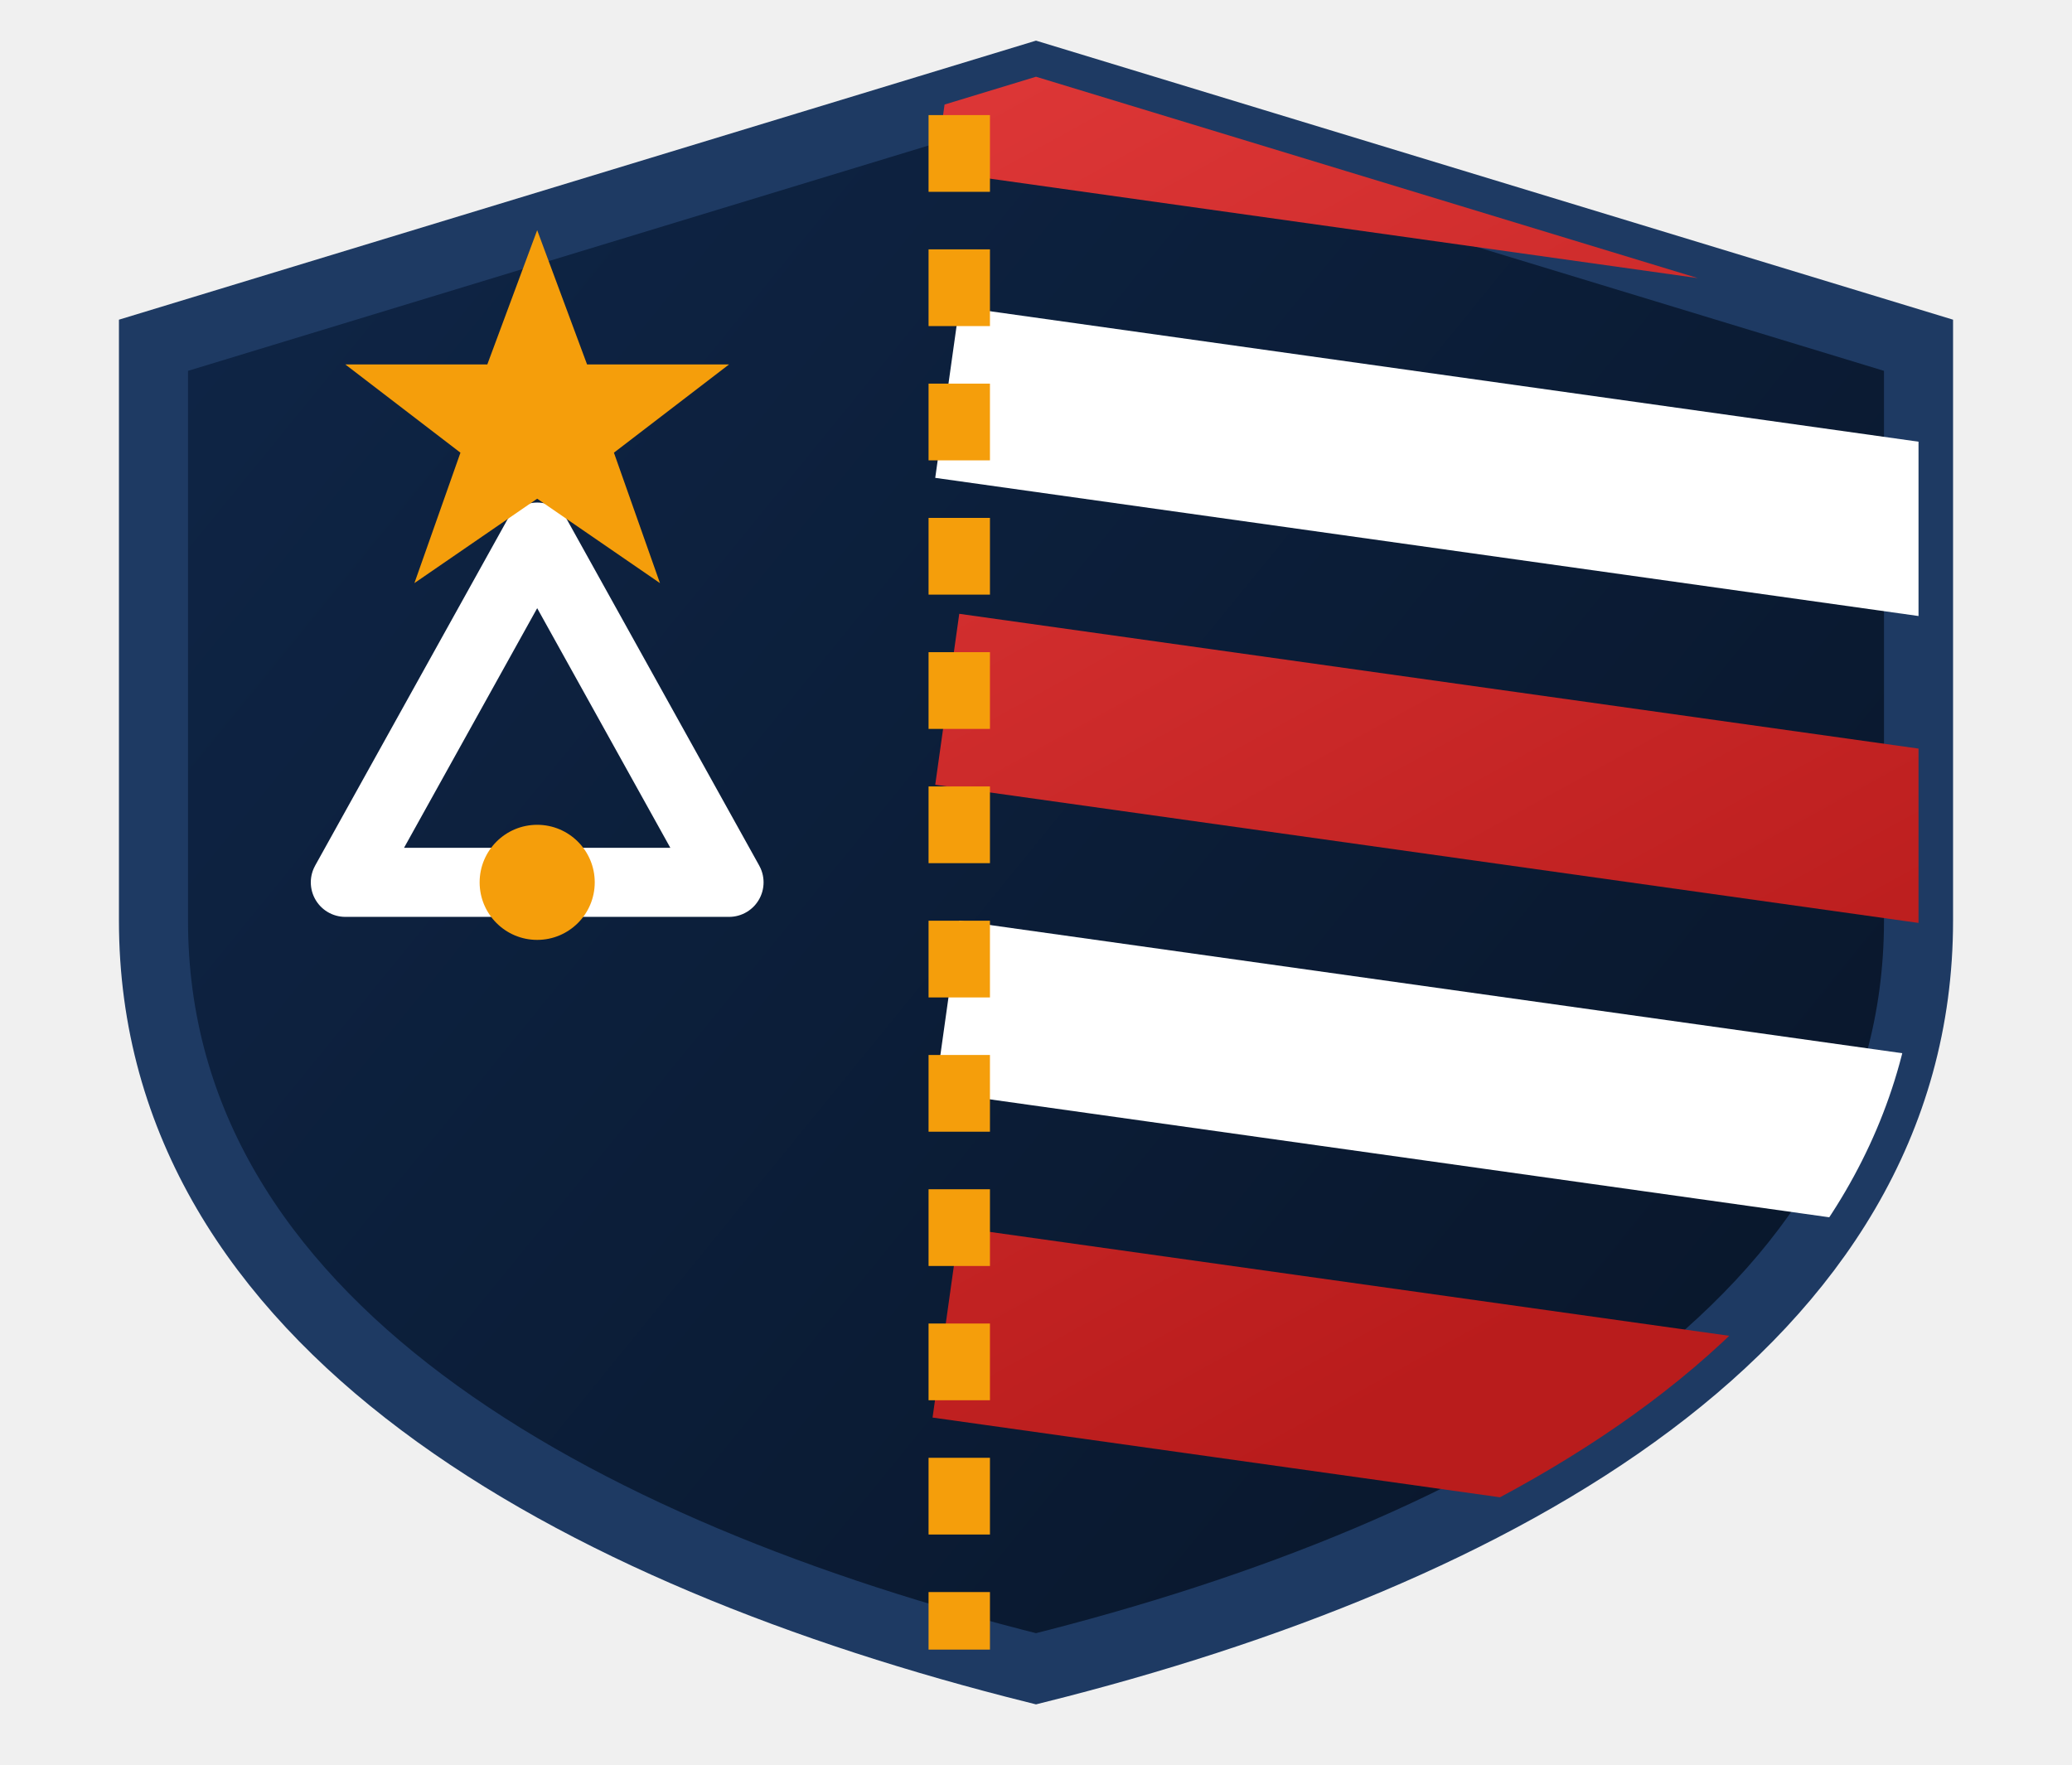
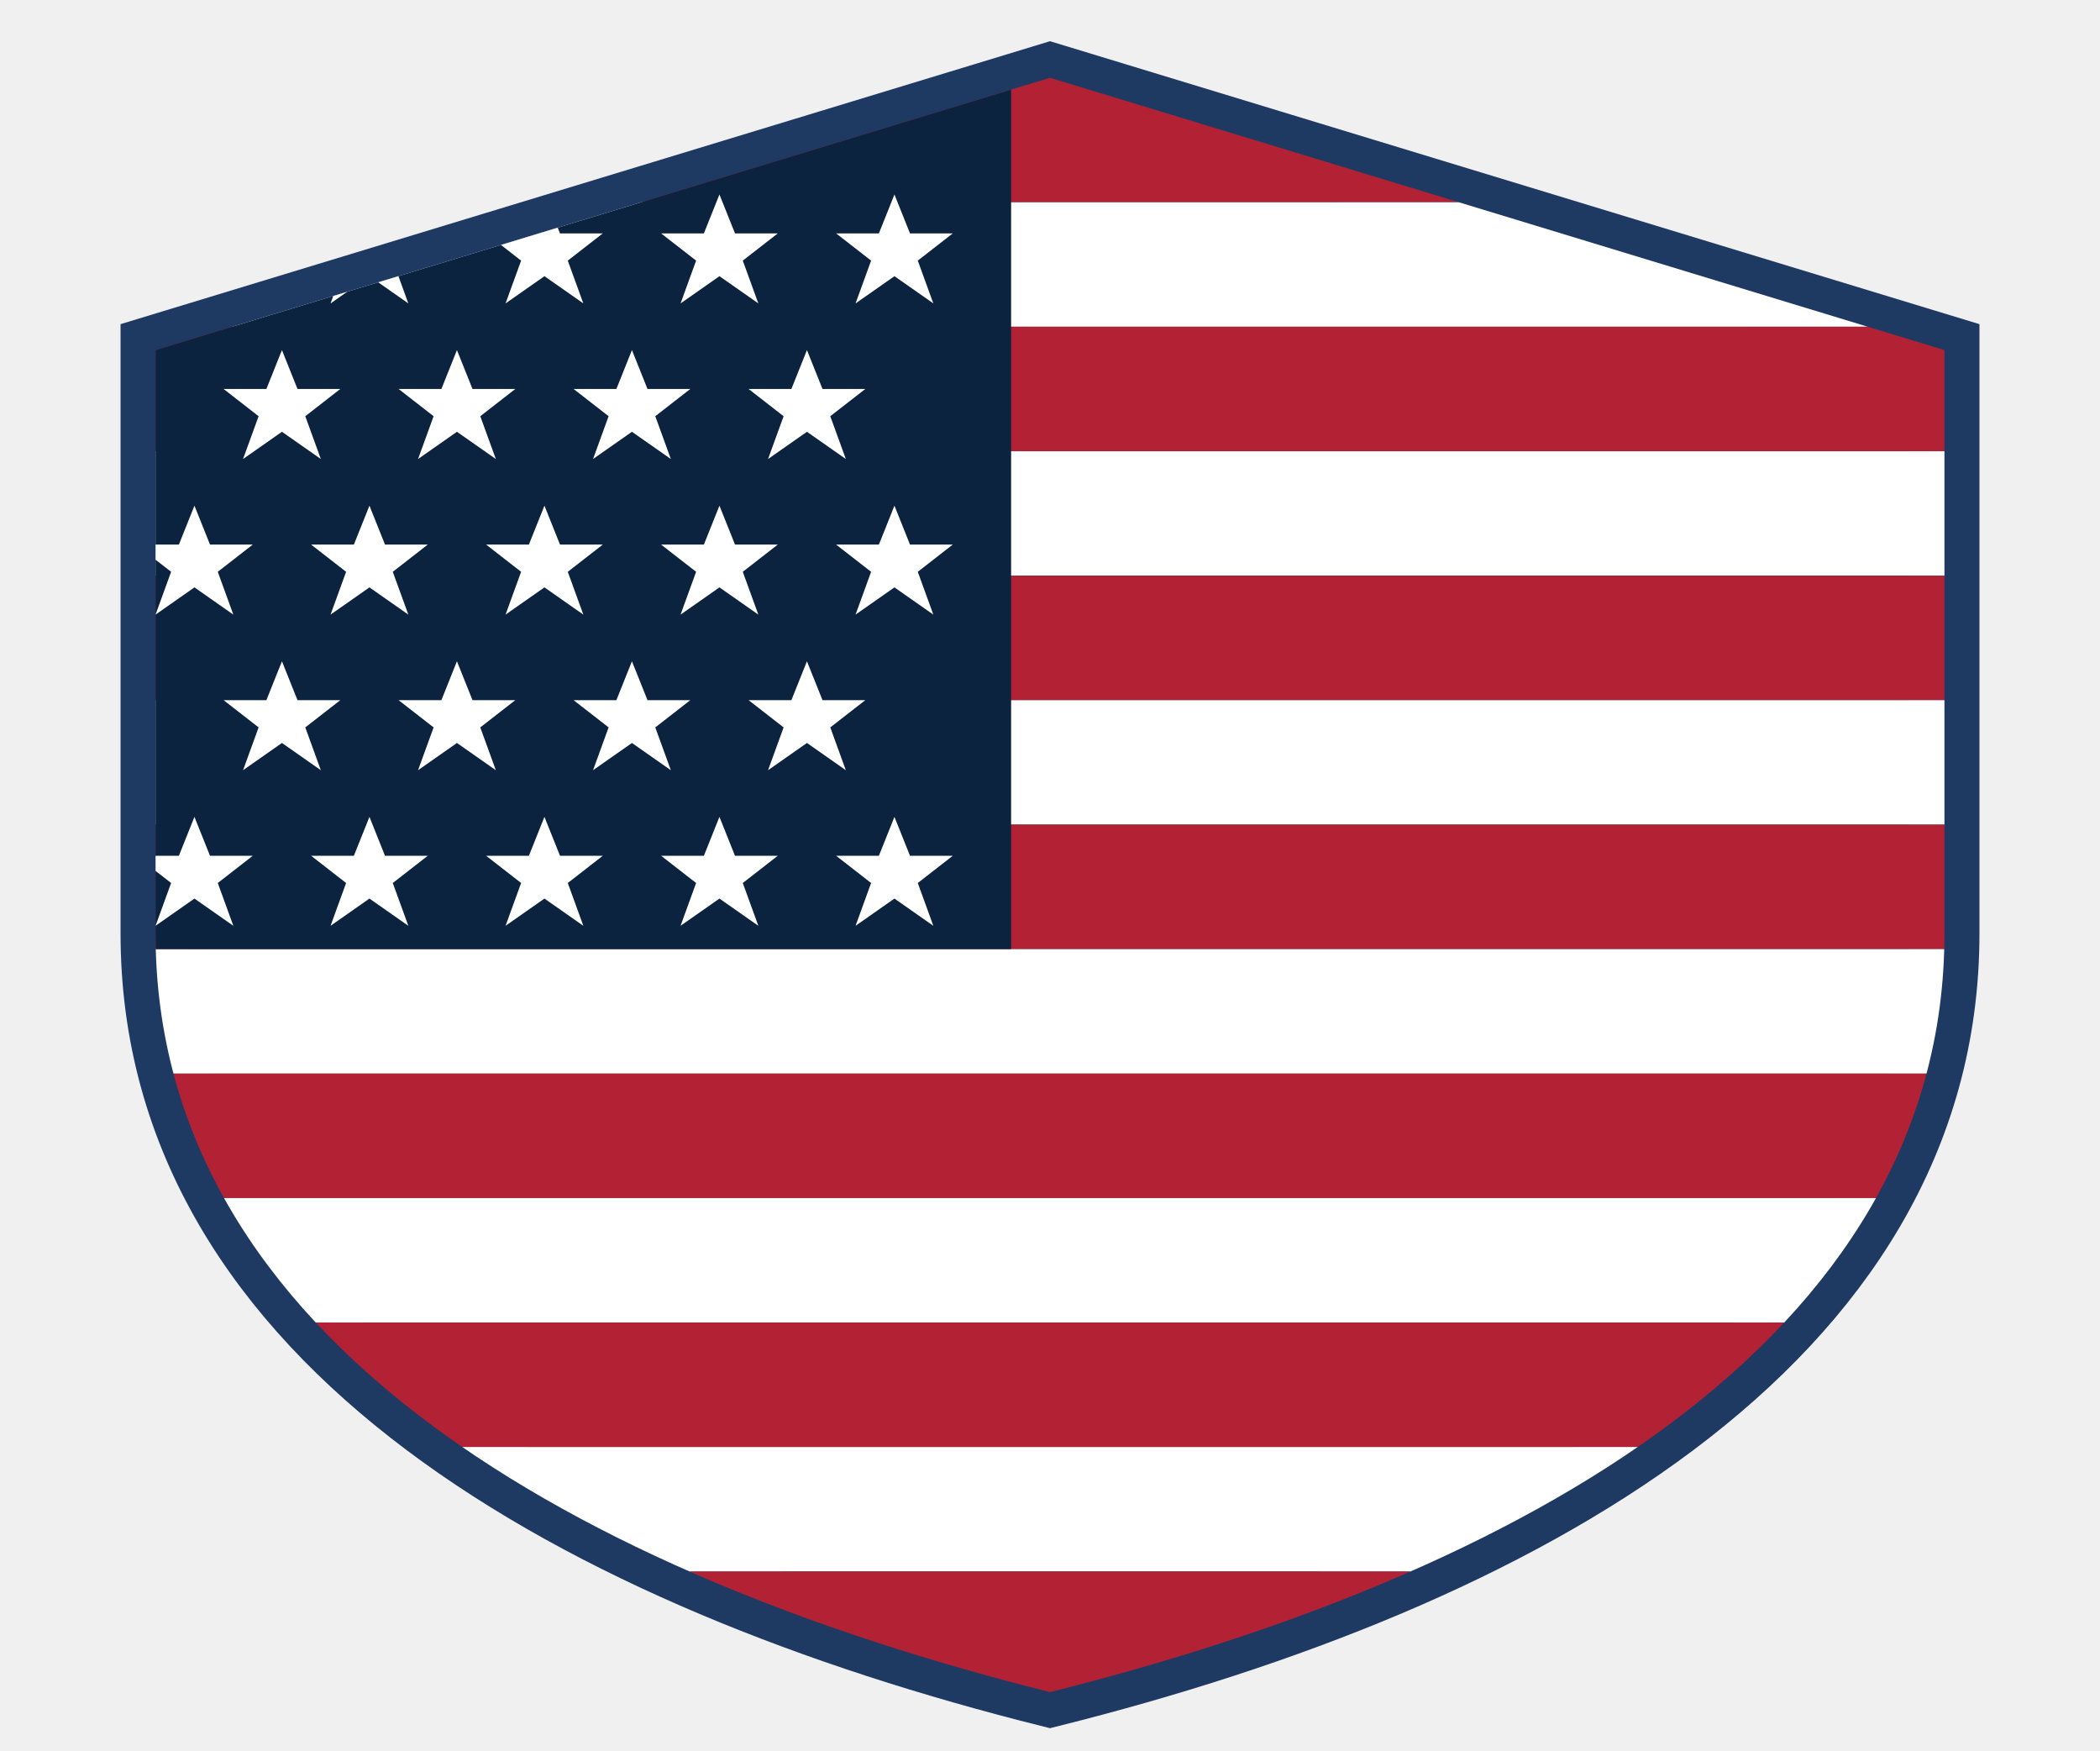
- <svg xmlns="http://www.w3.org/2000/svg" viewBox="0 0 54 46" fill="none">
+ <svg xmlns="http://www.w3.org/2000/svg" width="54" height="45" viewBox="0 0 54 45" fill="none">
  <defs>
-     <linearGradient id="shieldGrad" x1="0" y1="0" x2="54" y2="44" gradientUnits="userSpaceOnUse">
-       <stop offset="0%" stop-color="#0f274a" />
-       <stop offset="100%" stop-color="#081426" />
-     </linearGradient>
-     <linearGradient id="redGrad" x1="0" y1="0" x2="30" y2="40" gradientUnits="userSpaceOnUse">
-       <stop offset="0%" stop-color="#ef4444" />
-       <stop offset="100%" stop-color="#b91c1c" />
-     </linearGradient>
-     <clipPath id="shieldClip">
+     <clipPath id="shieldFavicon">
      <path d="M27 2L50 9V24C50 34.5 39 40.5 27 43.5C15 40.5 4 34.5 4 24V9L27 2Z" />
    </clipPath>
  </defs>
-   <path d="M27 2L50 9V24C50 34.5 39 40.5 27 43.5C15 40.5 4 34.5 4 24V9L27 2Z" fill="url(#shieldGrad)" stroke="#1e3a63" stroke-width="1.8" />
-   <g clip-path="url(#shieldClip)">
-     <rect x="25" y="0" width="32" height="4.5" fill="url(#redGrad)" transform="rotate(8 25 0)" />
-     <rect x="25" y="8" width="32" height="4.5" fill="#ffffff" transform="rotate(8 25 8)" />
-     <rect x="25" y="16" width="32" height="4.5" fill="url(#redGrad)" transform="rotate(8 25 16)" />
-     <rect x="25" y="24" width="32" height="4.5" fill="#ffffff" transform="rotate(8 25 24)" />
-     <rect x="25" y="32" width="32" height="5" fill="url(#redGrad)" transform="rotate(8 25 32)" />
+   <path d="M27 2L50 9V24C50 34.5 39 40.5 27 43.5C15 40.5 4 34.5 4 24V9L27 2Z" fill="#081426" stroke="#1e3a63" stroke-width="1.8" />
+   <g clip-path="url(#shieldFavicon)">
+     <rect x="0" y="2.0" width="54" height="3.2" fill="#B22234" />
+     <rect x="0" y="5.2" width="54" height="3.2" fill="#FFFFFF" />
+     <rect x="0" y="8.4" width="54" height="3.2" fill="#B22234" />
+     <rect x="0" y="11.6" width="54" height="3.2" fill="#FFFFFF" />
+     <rect x="0" y="14.8" width="54" height="3.2" fill="#B22234" />
+     <rect x="0" y="18.0" width="54" height="3.2" fill="#FFFFFF" />
+     <rect x="0" y="21.2" width="54" height="3.2" fill="#B22234" />
+     <rect x="0" y="24.4" width="54" height="3.2" fill="#FFFFFF" />
+     <rect x="0" y="27.6" width="54" height="3.2" fill="#B22234" />
+     <rect x="0" y="30.8" width="54" height="3.2" fill="#FFFFFF" />
+     <rect x="0" y="34.0" width="54" height="3.2" fill="#B22234" />
+     <rect x="0" y="37.2" width="54" height="3.2" fill="#FFFFFF" />
+     <rect x="0" y="40.4" width="54" height="4.0" fill="#B22234" />
+     <rect x="0" y="0" width="26" height="24.4" fill="#0c2340" />
+     <g fill="#ffffff">
+       <polygon points="5,5 5.4,6 6.5,6 5.6,6.7 6,7.8 5,7.1 4,7.8 4.4,6.7 3.5,6 4.6,6" />
+       <polygon points="9.5,5 9.9,6 11,6 10.1,6.7 10.5,7.8 9.5,7.1 8.5,7.8 8.9,6.7 8,6 9.1,6" />
+       <polygon points="14,5 14.4,6 15.5,6 14.6,6.7 15,7.8 14,7.1 13,7.8 13.4,6.7 12.5,6 13.6,6" />
+       <polygon points="18.5,5 18.9,6 20,6 19.1,6.7 19.5,7.8 18.5,7.1 17.5,7.8 17.9,6.7 17,6 18.1,6" />
+       <polygon points="23,5 23.4,6 24.5,6 23.6,6.7 24,7.8 23,7.1 22,7.8 22.4,6.7 21.5,6 22.6,6" />
+       <polygon points="7.25,9 7.65,10 8.75,10 7.85,10.7 8.25,11.8 7.25,11.1 6.25,11.8 6.65,10.7 5.75,10 6.85,10" />
+       <polygon points="11.75,9 12.15,10 13.25,10 12.35,10.7 12.75,11.8 11.75,11.1 10.75,11.8 11.15,10.7 10.25,10 11.35,10" />
+       <polygon points="16.25,9 16.65,10 17.75,10 16.85,10.7 17.25,11.8 16.25,11.1 15.25,11.8 15.65,10.7 14.75,10 15.85,10" />
+       <polygon points="20.75,9 21.15,10 22.25,10 21.35,10.7 21.75,11.8 20.75,11.1 19.75,11.8 20.15,10.7 19.25,10 20.35,10" />
+       <polygon points="5,13 5.4,14 6.5,14 5.6,14.7 6,15.8 5,15.1 4,15.8 4.4,14.7 3.5,14 4.6,14" />
+       <polygon points="9.5,13 9.9,14 11,14 10.1,14.7 10.5,15.8 9.5,15.1 8.5,15.8 8.9,14.7 8,14 9.1,14" />
+       <polygon points="14,13 14.4,14 15.5,14 14.6,14.7 15,15.8 14,15.1 13,15.8 13.4,14.7 12.5,14 13.6,14" />
+       <polygon points="18.5,13 18.9,14 20,14 19.1,14.7 19.5,15.8 18.5,15.1 17.5,15.8 17.9,14.7 17,14 18.1,14" />
+       <polygon points="23,13 23.4,14 24.5,14 23.6,14.7 24,15.8 23,15.1 22,15.8 22.4,14.7 21.5,14 22.6,14" />
+       <polygon points="7.25,17 7.65,18 8.75,18 7.85,18.7 8.25,19.8 7.25,19.1 6.25,19.8 6.65,18.7 5.75,18 6.85,18" />
+       <polygon points="11.75,17 12.15,18 13.25,18 12.35,18.7 12.75,19.8 11.75,19.1 10.75,19.8 11.15,18.7 10.25,18 11.35,18" />
+       <polygon points="16.25,17 16.65,18 17.75,18 16.85,18.7 17.25,19.8 16.25,19.1 15.25,19.8 15.65,18.7 14.75,18 15.85,18" />
+       <polygon points="20.75,17 21.15,18 22.25,18 21.35,18.7 21.75,19.8 20.75,19.1 19.75,19.8 20.15,18.7 19.25,18 20.35,18" />
+       <polygon points="5,21 5.4,22 6.5,22 5.6,22.7 6,23.8 5,23.1 4,23.8 4.4,22.7 3.5,22 4.6,22" />
+       <polygon points="9.5,21 9.9,22 11,22 10.1,22.7 10.5,23.8 9.5,23.1 8.5,23.8 8.9,22.7 8,22 9.1,22" />
+       <polygon points="14,21 14.4,22 15.5,22 14.6,22.7 15,23.8 14,23.1 13,23.8 13.4,22.7 12.5,22 13.6,22" />
+       <polygon points="18.5,21 18.9,22 20,22 19.1,22.7 19.5,23.8 18.5,23.1 17.5,23.8 17.9,22.7 17,22 18.1,22" />
+       <polygon points="23,21 23.4,22 24.5,22 23.6,22.7 24,23.8 23,23.1 22,23.8 22.4,22.7 21.5,22 22.6,22" />
+     </g>
  </g>
-   <path d="M25 3L25 43" stroke="#f59e0b" stroke-width="1.6" stroke-dasharray="2 1.5" />
-   <path d="M14 14L19 23H9L14 14Z" fill="none" stroke="#ffffff" stroke-width="1.8" stroke-linecap="round" stroke-linejoin="round" />
-   <circle cx="14" cy="23" r="1.5" fill="#f59e0b" />
-   <polygon points="14,6 15.3,9.5 19,9.5 16,11.8 17.2,15.2 14,13 10.8,15.2 12,11.8 9,9.5 12.7,9.5" fill="#f59e0b" />
</svg>
